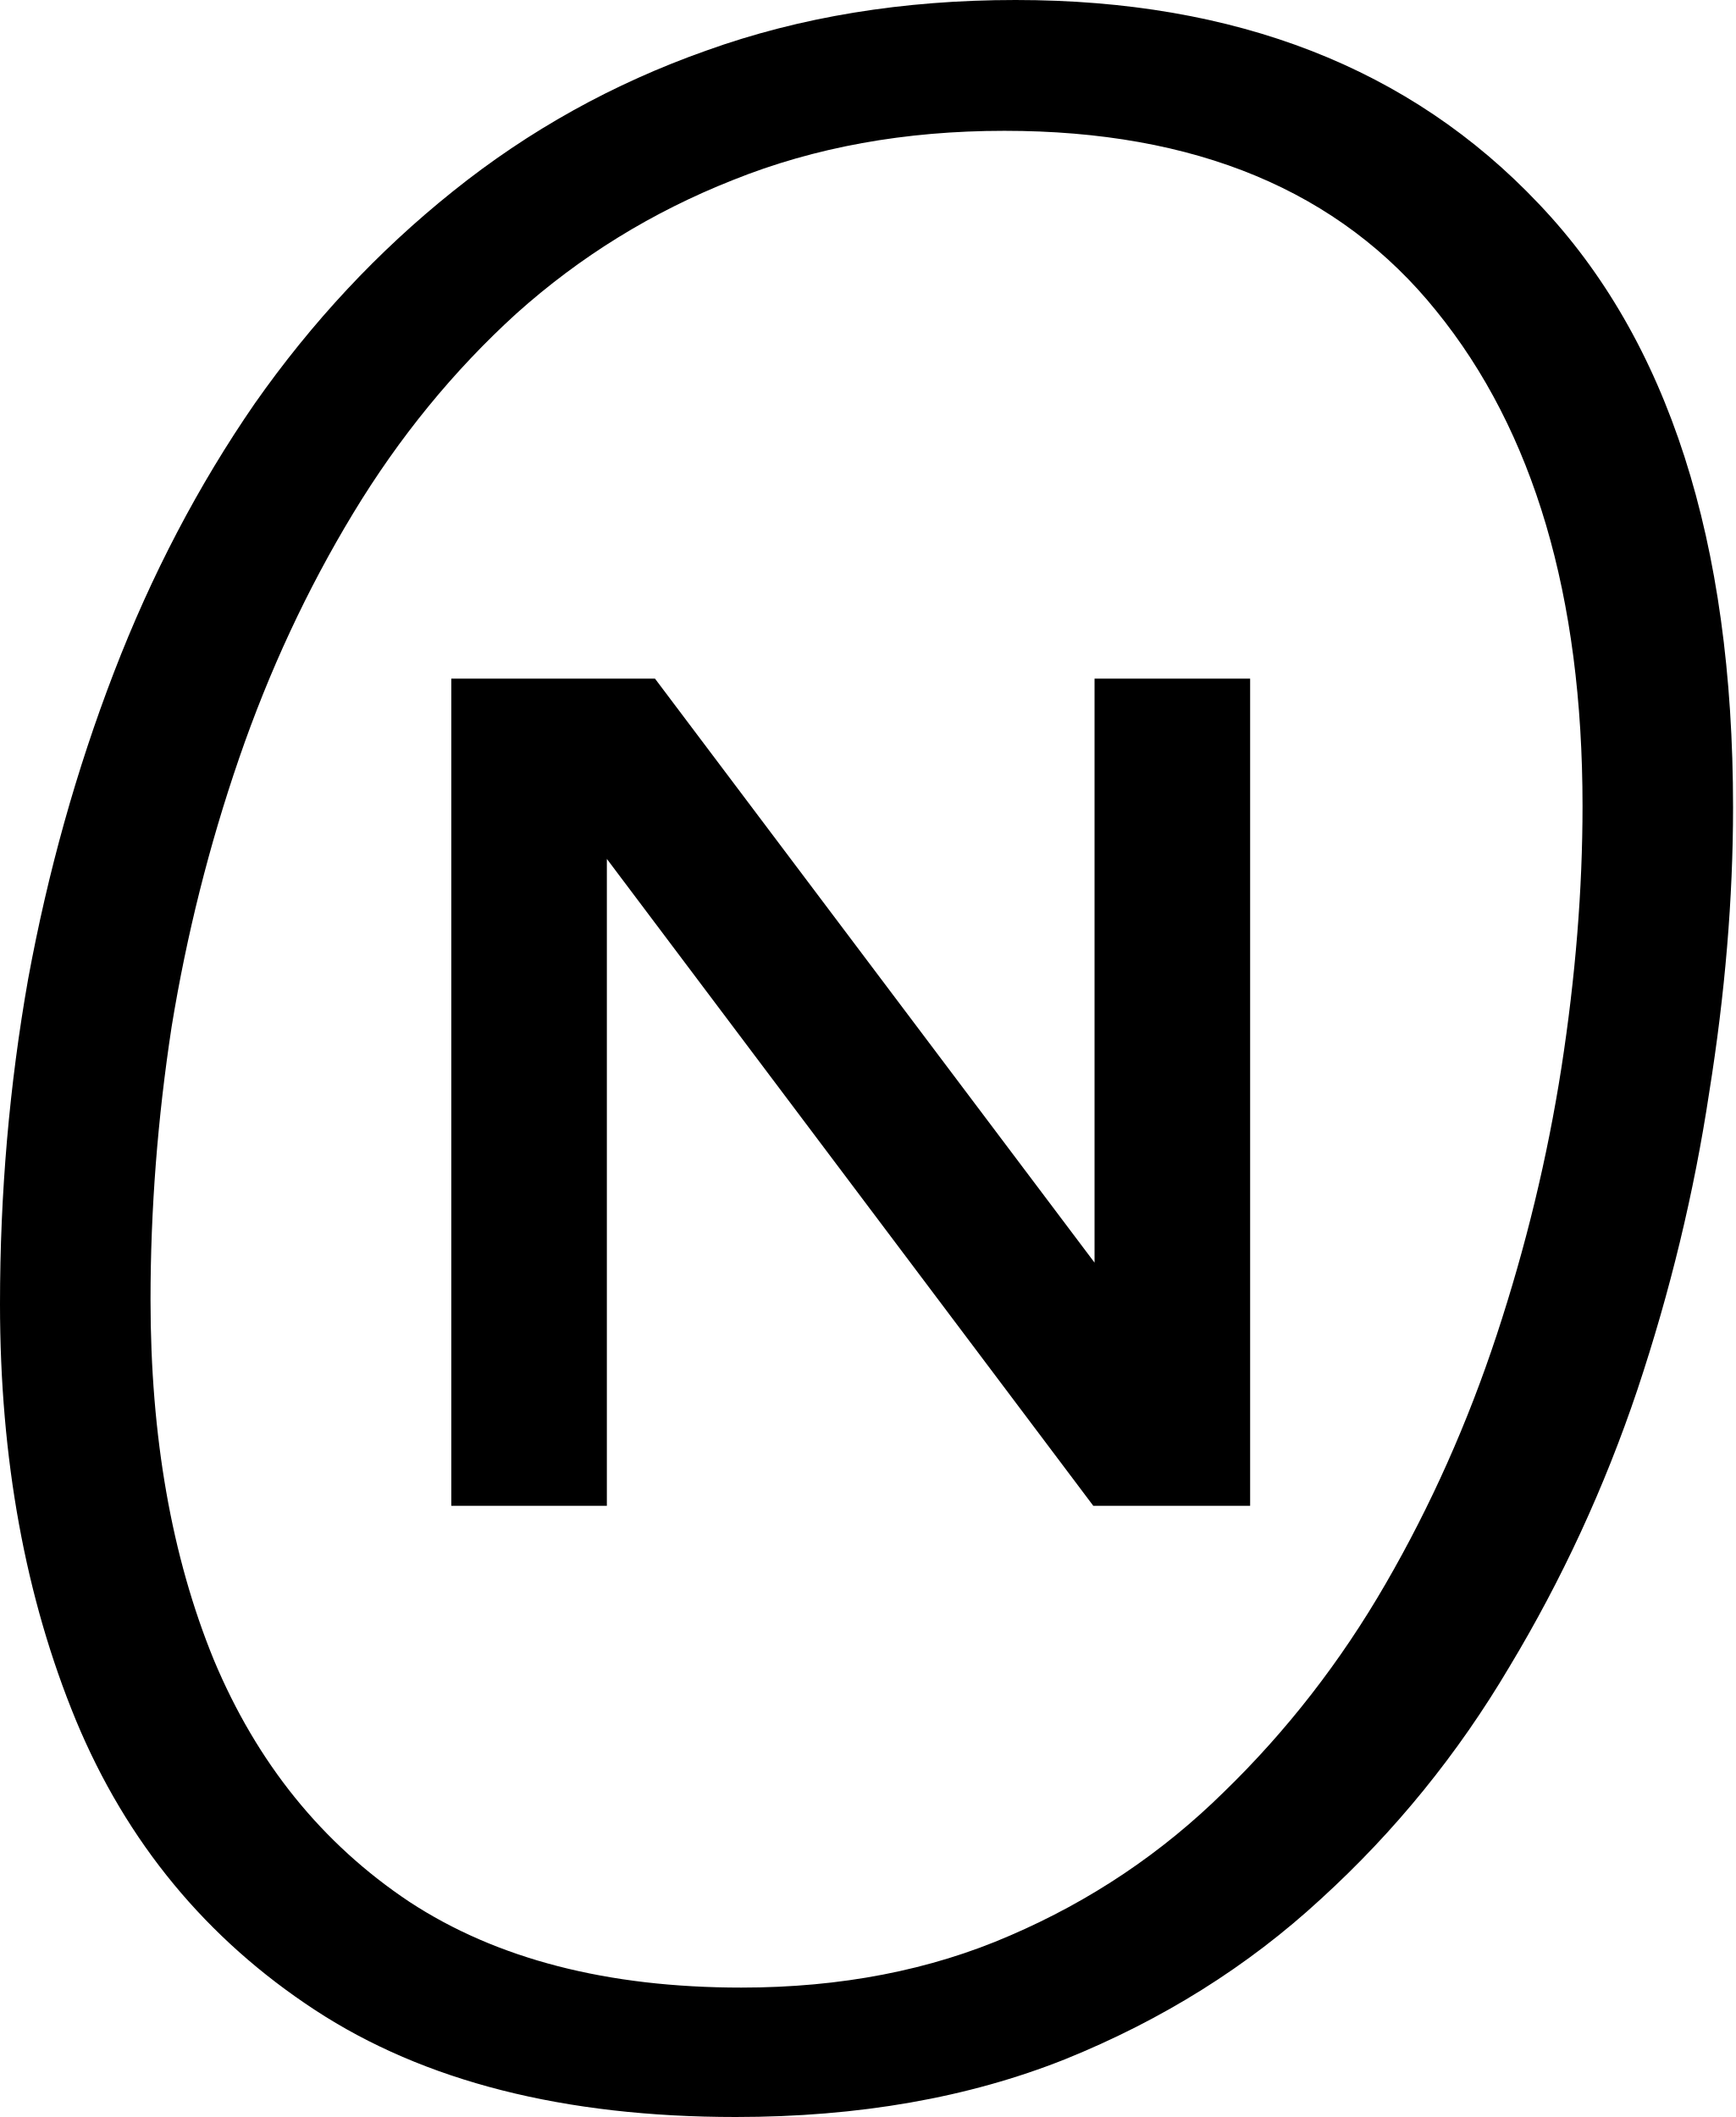
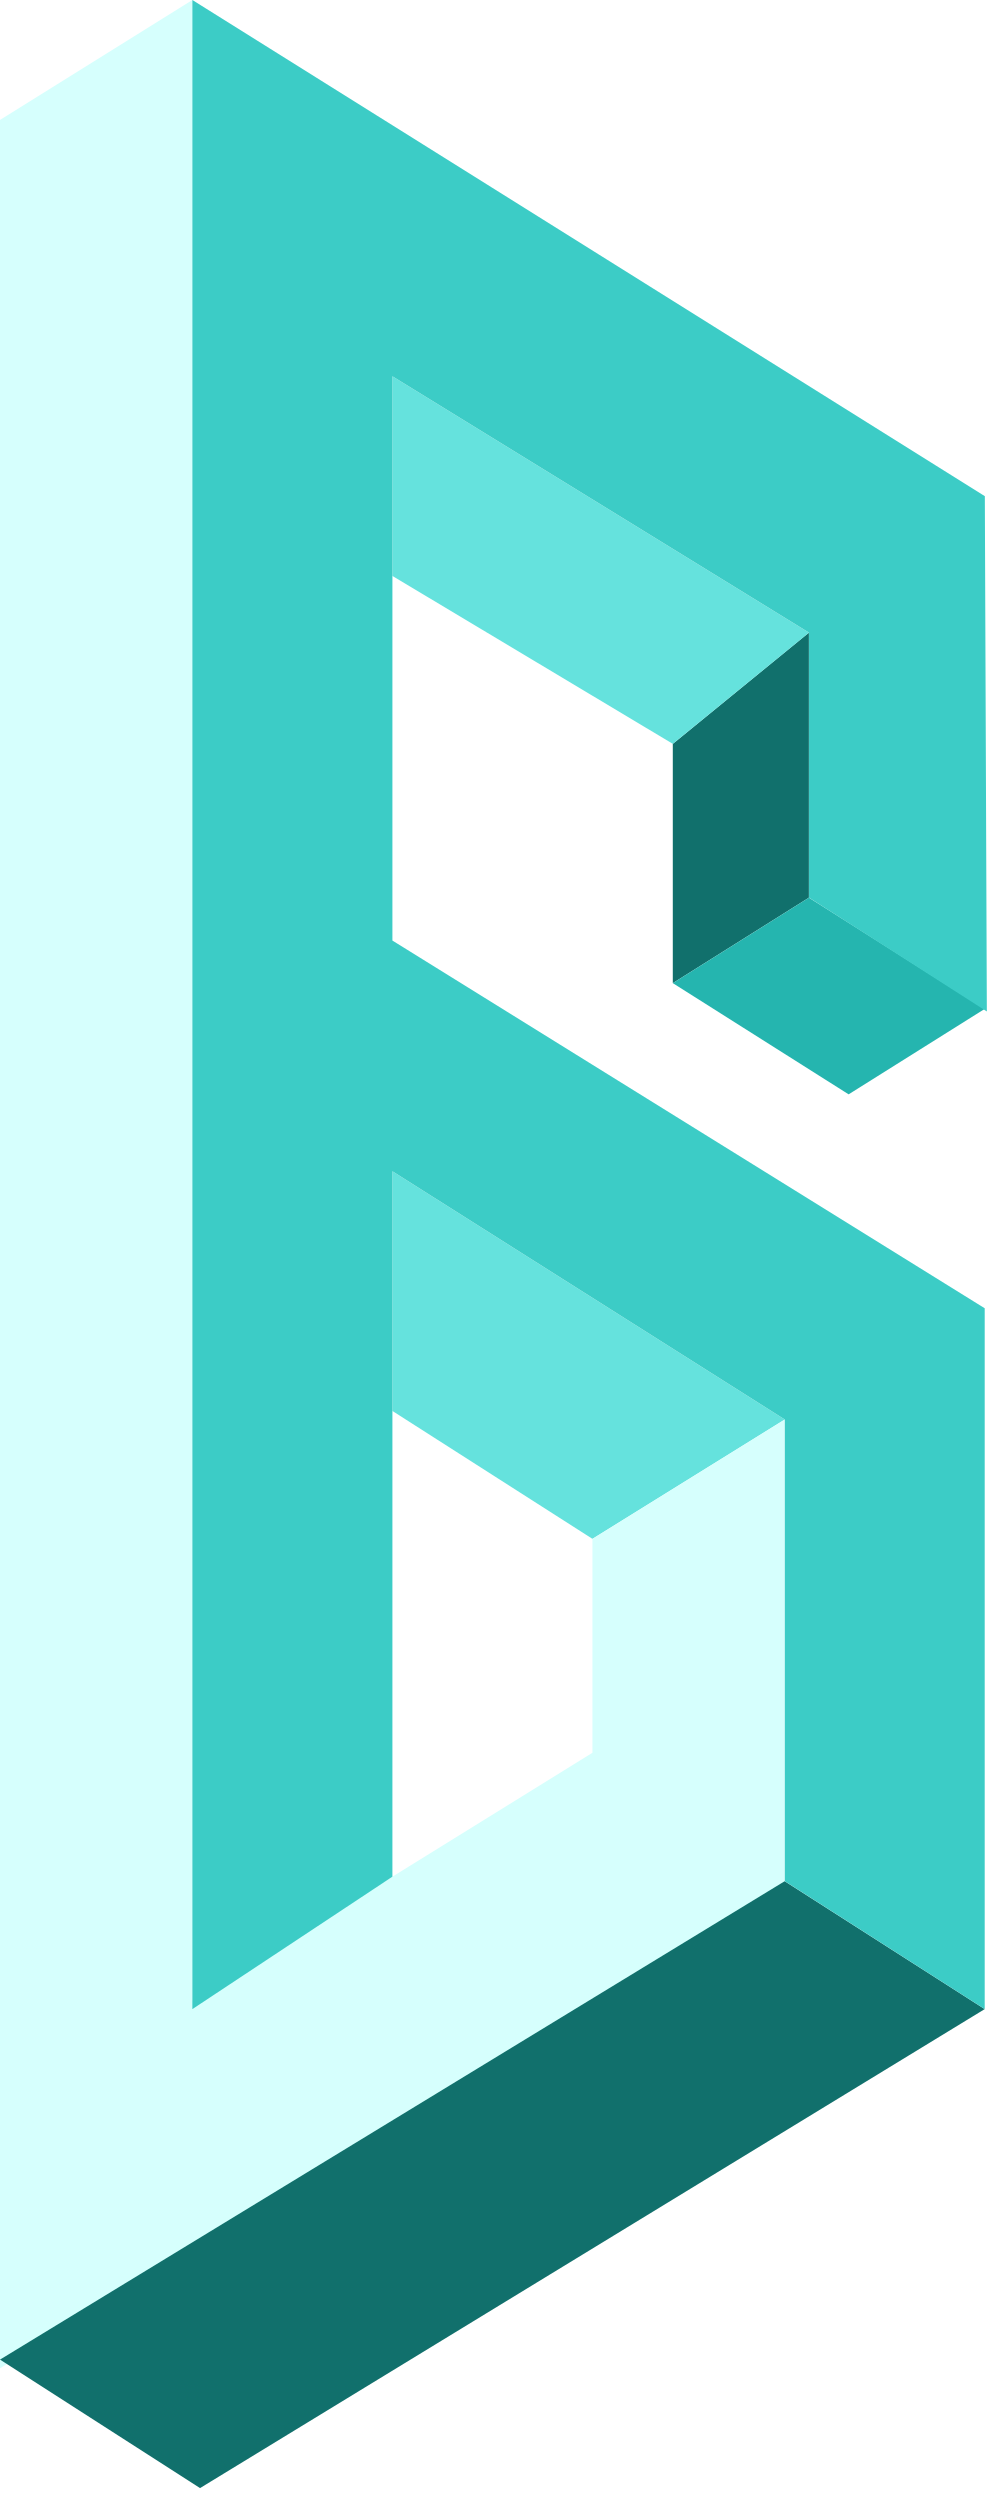
- <svg xmlns="http://www.w3.org/2000/svg" width="82" height="100" viewBox="0 0 82 100" fill="none">
-   <path d="M34.751 100C26.645 100 20.022 98.317 14.884 94.95C9.745 91.584 5.98 87.021 3.588 81.263C1.196 75.46 0 68.904 0 61.595C0 56.368 0.443 51.251 1.329 46.246C2.259 41.196 3.61 36.368 5.382 31.761C7.154 27.154 9.369 22.924 12.027 19.07C14.729 15.216 17.852 11.871 21.395 9.037C24.983 6.157 28.97 3.942 33.355 2.392C37.785 0.797 42.658 0 47.973 0C58.383 0 66.622 3.212 72.691 9.635C78.804 16.058 81.861 25.559 81.861 38.139C81.861 42.436 81.484 46.932 80.731 51.628C80.022 56.323 78.893 60.997 77.342 65.648C75.792 70.255 73.776 74.618 71.296 78.737C68.859 82.857 65.891 86.512 62.392 89.701C58.937 92.89 54.906 95.415 50.299 97.276C45.736 99.092 40.554 100 34.751 100ZM35.017 93.887C39.712 93.887 43.942 93.068 47.708 91.429C51.517 89.79 54.884 87.53 57.807 84.651C60.775 81.772 63.322 78.494 65.448 74.817C67.575 71.141 69.325 67.22 70.698 63.056C72.071 58.893 73.09 54.684 73.754 50.432C74.419 46.135 74.751 42.016 74.751 38.073C74.751 28.151 72.447 20.354 67.841 14.684C63.278 9.014 56.478 6.179 47.442 6.179C42.746 6.179 38.472 6.955 34.618 8.505C30.808 10.011 27.398 12.115 24.385 14.817C21.418 17.519 18.848 20.665 16.678 24.253C14.507 27.84 12.713 31.694 11.296 35.814C9.878 39.934 8.815 44.164 8.106 48.505C7.442 52.846 7.11 57.143 7.11 61.395C7.11 67.863 8.106 73.533 10.1 78.405C12.137 83.278 15.216 87.088 19.335 89.834C23.455 92.536 28.682 93.887 35.017 93.887Z" fill="black" />
-   <path d="M21.317 71.131V32.057H30.939L51.701 59.642V32.057H59.05V71.131H51.643L28.665 40.572V71.131H21.317Z" fill="black" />
+ <svg xmlns="http://www.w3.org/2000/svg" width="30" height="76" viewBox="0 0 30 76" fill="none">
+   <path d="M24.59 27.289L20.453 29.887V22.613L24.59 19.232V27.289Z" fill="#11706C" />
+   <path d="M20.453 22.613L11.929 17.509V11.439L24.594 19.232L20.453 22.613Z" fill="#65E2DD" />
+   <path d="M24.59 27.289L29.935 30.671L25.798 33.268L20.453 29.887L24.59 27.289Z" fill="#25B5AF" />
+   <path d="M11.929 42.893L18.01 46.781L23.858 43.153L11.929 35.606V42.893Z" fill="#65E2DD" />
+   <path d="M18.01 46.781V53.284L5.848 60.818V0L0 3.646V71.996L23.854 57.436V43.153L18.01 46.781Z" fill="#D6FFFD" />
+   <path d="M0 71.732L6.081 75.638L29.935 61.077L23.854 57.189L0 71.732Z" fill="#11706C" />
+   <path d="M29.935 61.077V39.771L11.929 28.593V11.439L24.594 19.232V27.289L30 30.749L29.939 15.084L5.848 0V61.077L11.929 57.051V35.606L23.858 43.153V57.189L29.935 61.077Z" fill="#3CCCC6" />
</svg>
